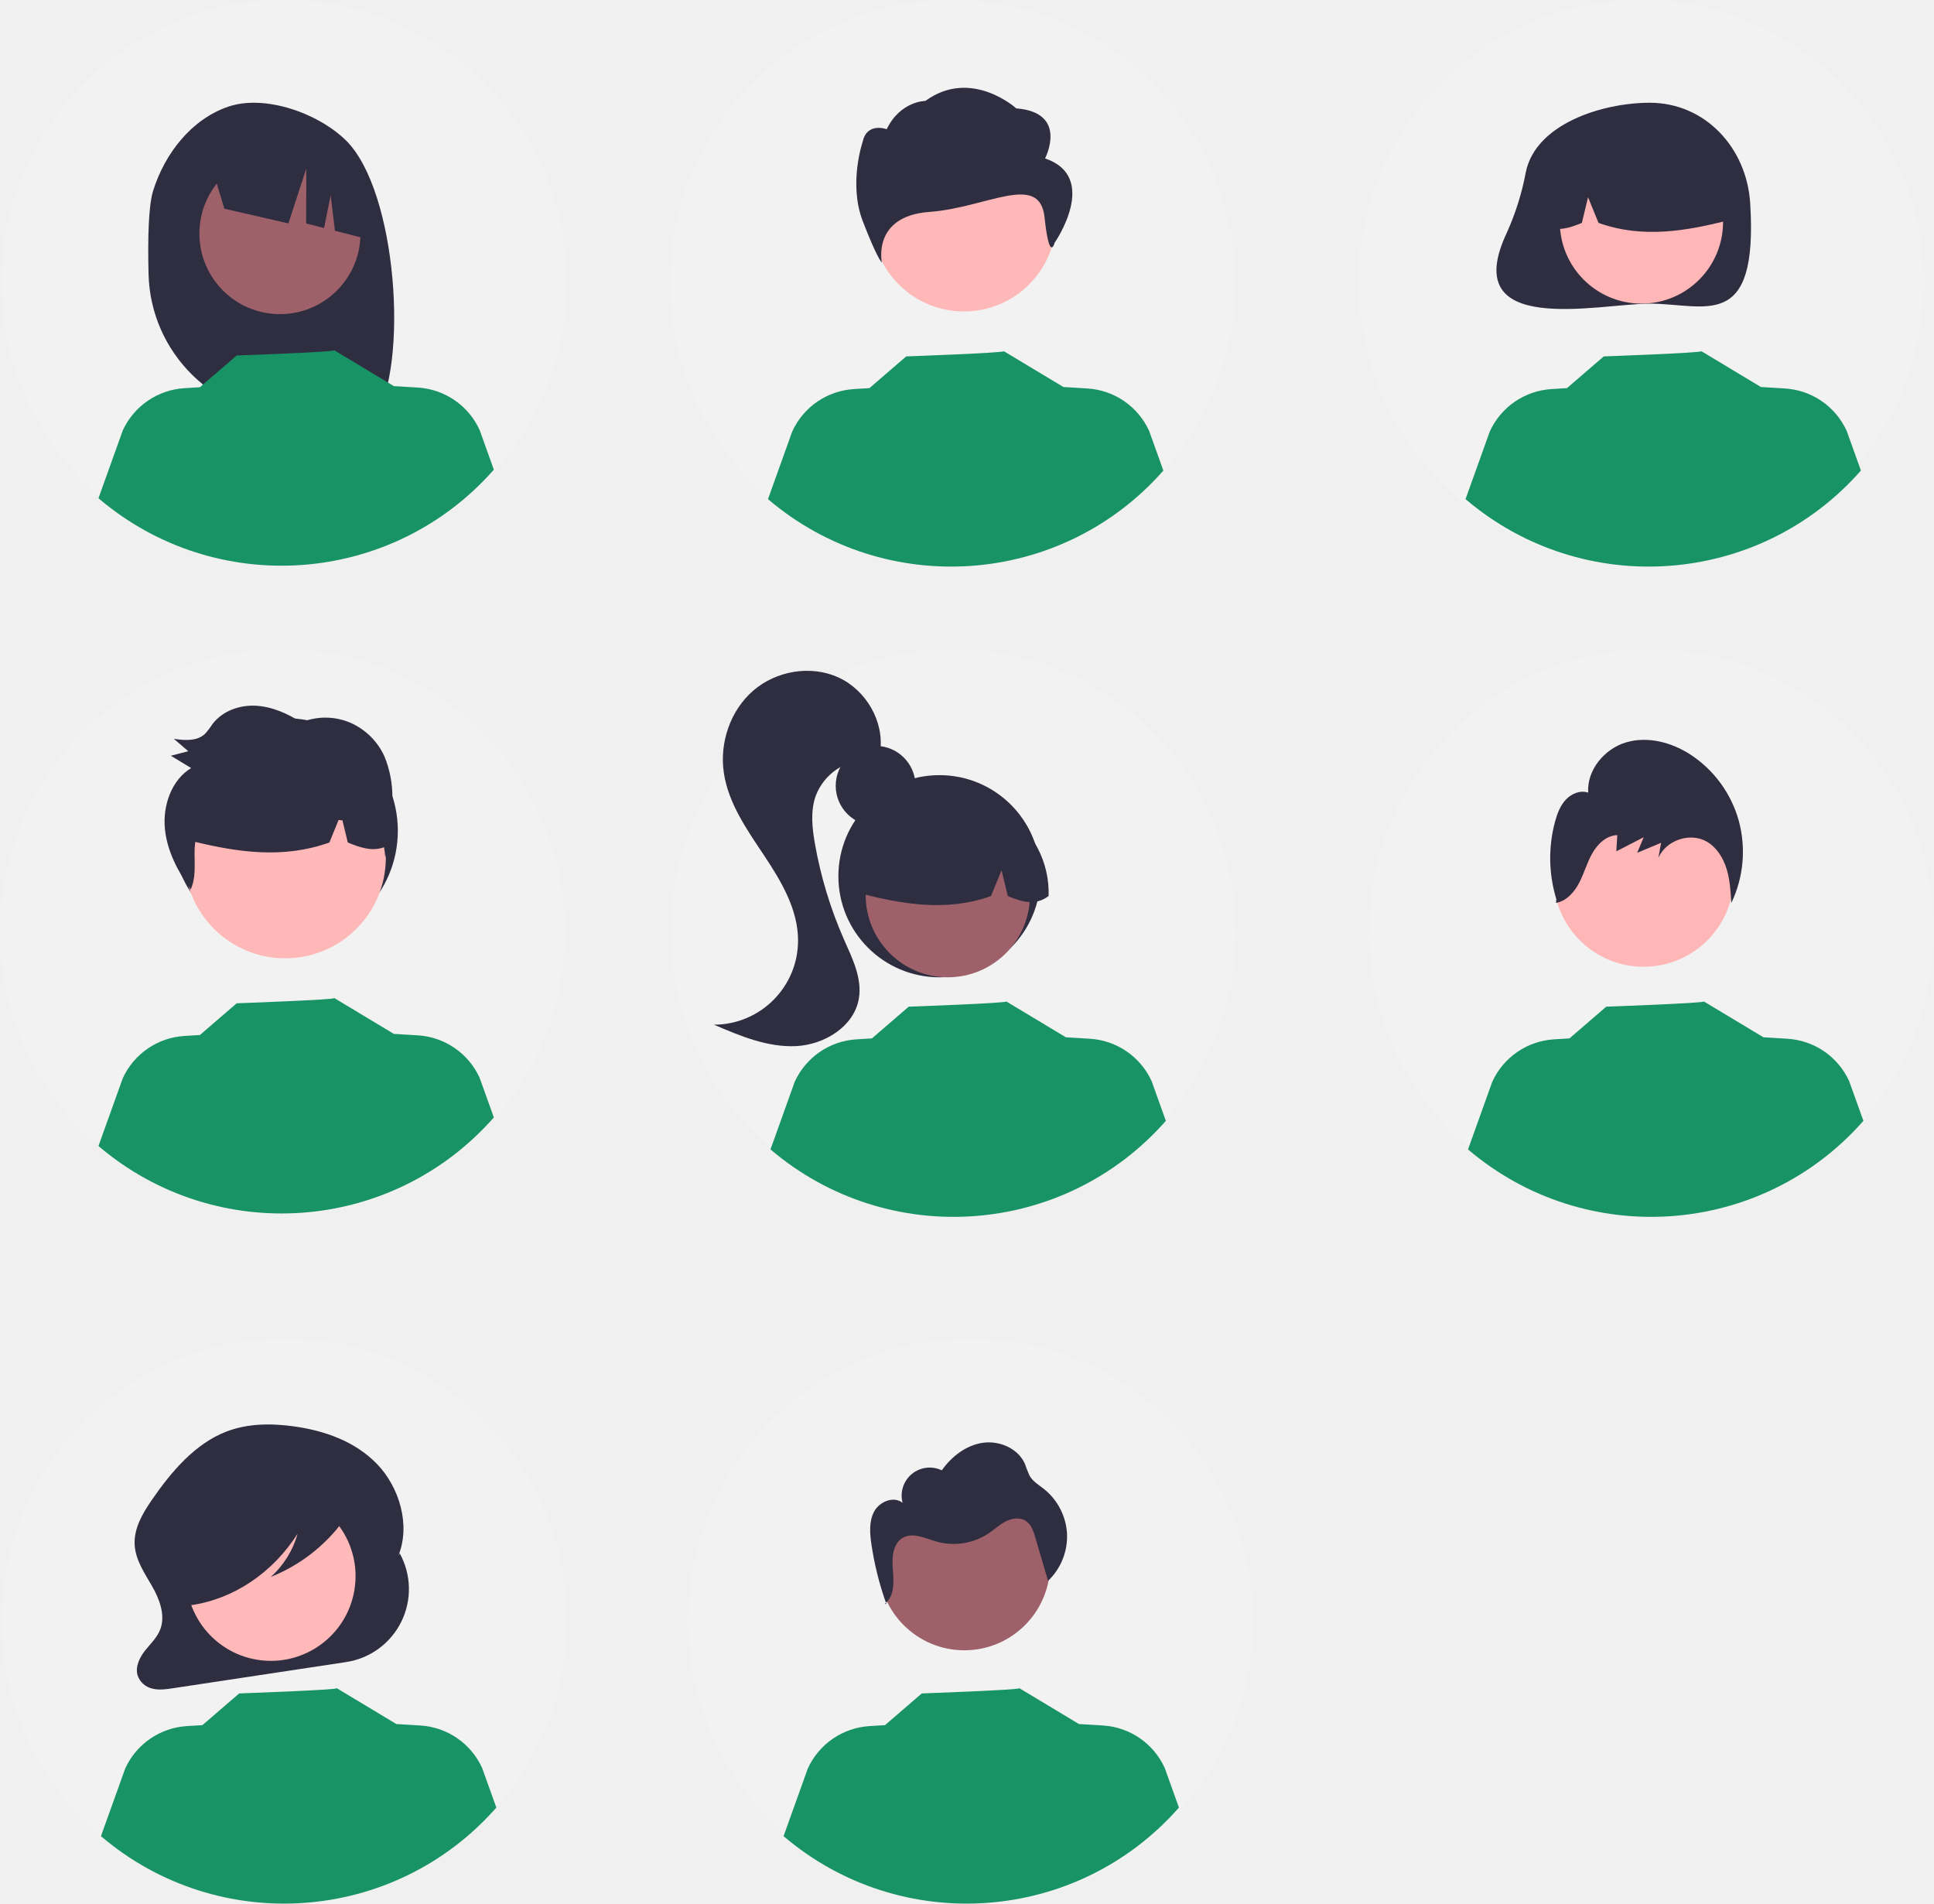
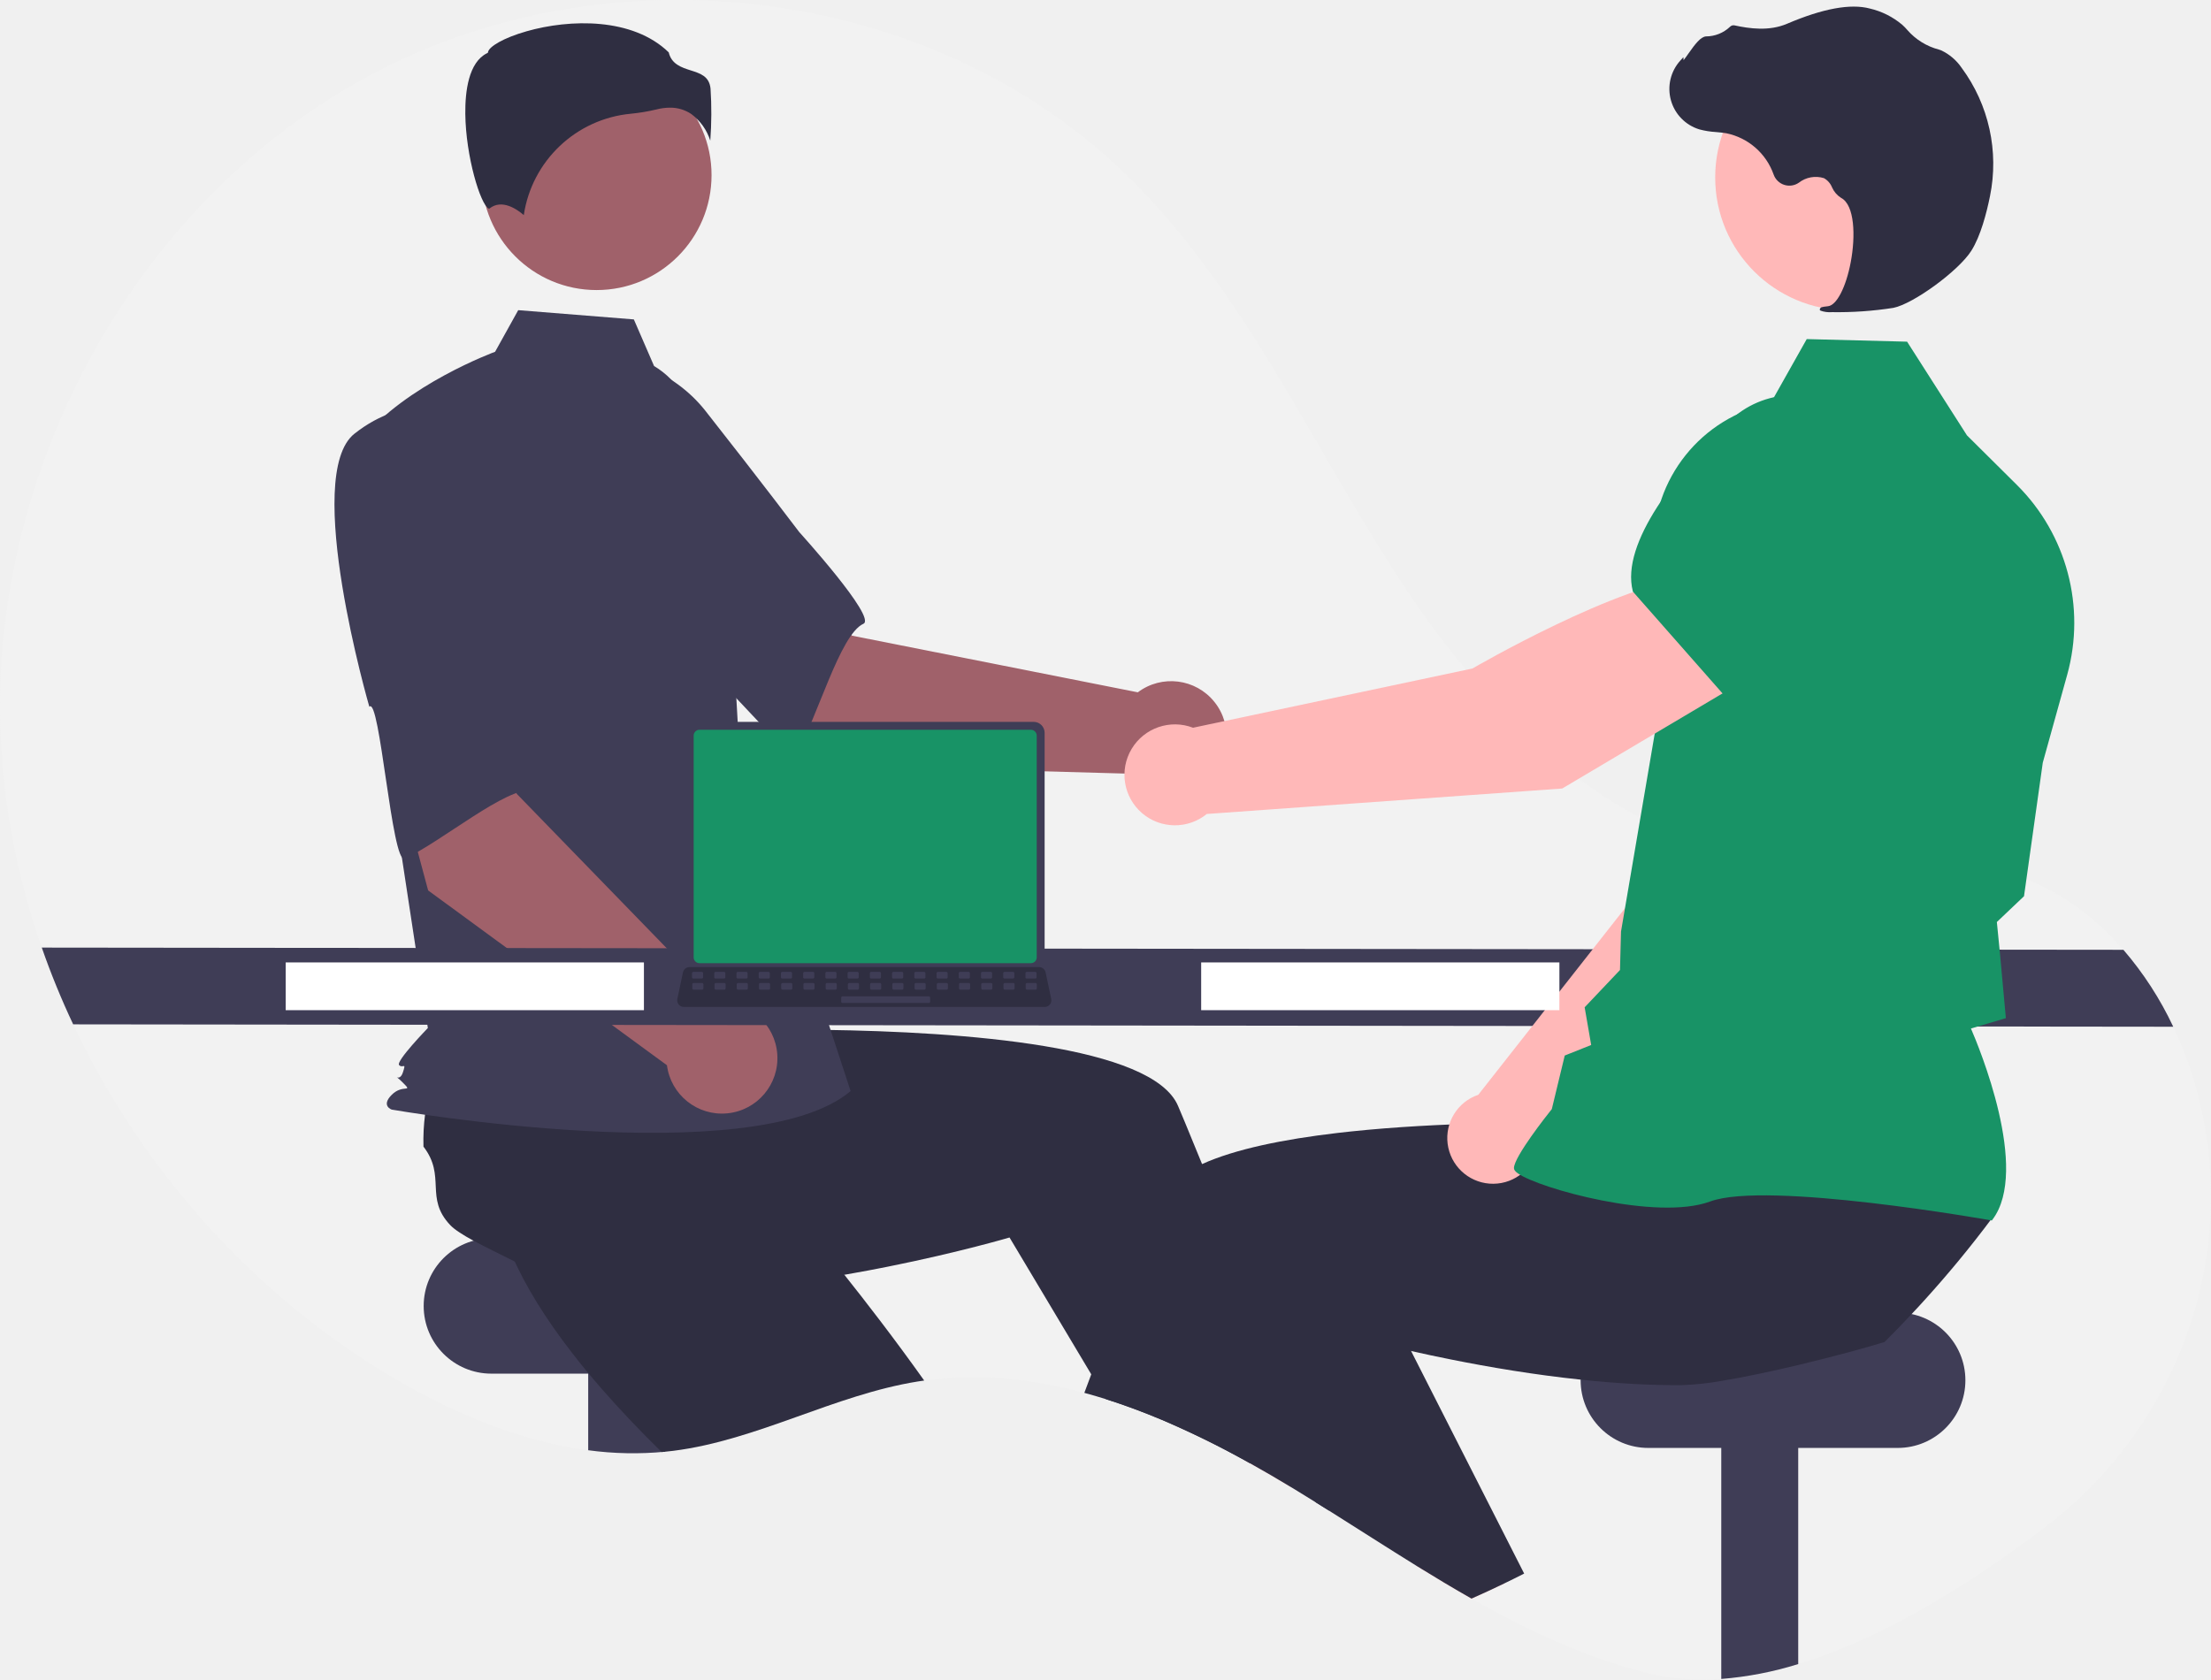
- <svg xmlns="http://www.w3.org/2000/svg" width="776.32" height="764.051" data-name="Layer 1" viewBox="0 0 776.32 764.051">
-   <circle cx="113.44" cy="373.971" r="113.44" fill="#f2f2f2" />
-   <circle cx="114.454" cy="333.464" r="45.236" fill="#2f2e41" />
-   <path fill="#f2f2f2" d="M439.335,181.616a113.44,113.44,0,1,1-113.239-113.641A113.147,113.147,0,0,1,439.335,181.616Z" transform="translate(-211.84 -67.97468)" />
-   <circle cx="382.63" cy="373.971" r="113.44" fill="#f2f2f2" />
-   <circle cx="382.3" cy="113.44" r="113.44" fill="#f2f2f2" />
-   <circle cx="658.78" cy="113.44" r="113.44" fill="#f2f2f2" />
-   <circle cx="662.88" cy="373.971" r="113.44" fill="#f2f2f2" />
-   <path fill="#f2f2f2" d="M439.335,718.585a113.44,113.44,0,1,1-113.44-113.44A112.938,112.938,0,0,1,439.335,718.585Z" transform="translate(-211.84 -67.97468)" />
-   <circle cx="389.59" cy="650.611" r="113.44" fill="#f2f2f2" />
-   <path fill="#2f2e41" d="M273.316,144.513c4.691-14.949,15.357-28.66,30.109-33.713,14.753-5.054,36.355,2.645,47.445,13.698,20.287,20.219,25.238,89.677,11.3,111.627-2.772-.147-12.339-.255-15.145-.36L343.057,222.534v13.099q-6.705-.207-13.516-.286A58.821,58.821,0,0,1,271.467,177.977C271.104,163.418,271.468,150.404,273.316,144.513Z" transform="translate(-211.84 -67.97468)" />
-   <circle cx="112.372" cy="93.753" r="32.33" fill="#9e616a" />
-   <path fill="#2f2e41" d="M296.311,133.335l37.224-18.639,0,0a46.787,46.787,0,0,1,27.403,38.764l.928,11.114-15.588-3.968-1.708-14.211-2.647,13.103-7.194-1.83.068-22.063-7.198,22.047-25.693-5.903Z" transform="translate(-211.84 -67.97468)" />
-   <circle cx="351.479" cy="315.388" r="16.016" fill="#2f2e41" />
-   <circle cx="377.104" cy="351.691" r="40.573" fill="#2f2e41" />
-   <circle cx="380.462" cy="359.284" r="32.97" fill="#9e616a" />
-   <path fill="#2f2e41" d="M614.692,393.65A37.767,37.767,0,0,0,557.273,426.61c16.8,4.218,34.45,7.446,52.366,1.009l4.231-10.355,2.494,10.363c5.456,2.23,10.926,4.117,16.396-.022A38.562,38.562,0,0,0,614.692,393.65Z" transform="translate(-211.84 -67.97468)" />
-   <path fill="#2f2e41" d="M548.407,339.886c-11.075-5.078-24.971-2.695-34.192,5.267-9.222,7.963-13.606,20.922-11.825,32.975,1.816,12.296,9.291,22.884,16.181,33.228,6.89,10.344,13.622,21.679,13.614,34.108a33.811,33.811,0,0,1-33.744,33.79c10.507,4.523,21.473,9.135,32.899,8.599,11.426-.536,23.403-7.882,25.267-19.168,1.343-8.132-2.647-16.062-5.974-23.602a166.953,166.953,0,0,1-11.668-38.409c-1.111-6.312-1.835-12.949.223-19.019a22.333,22.333,0,0,1,22.186-14.655l3.775-3.397C566.828,357.536,559.482,344.964,548.407,339.886Z" transform="translate(-211.84 -67.97468)" />
-   <path fill="#2f2e41" d="M824.323,137.043a106.585,106.585,0,0,1-7.605,24.271c-20.011,42.333,36.976,28.535,57.342,28.535,22.267,0,43.571,11.709,40.317-40.317-1.39-22.223-18.051-40.317-40.317-40.317C855.041,109.215,828.3,117.668,824.323,137.043Z" transform="translate(-211.84 -67.97468)" />
-   <circle cx="658.884" cy="89.102" r="32.762" fill="#ffb6b6" />
-   <path fill="#2f2e41" d="M848.475,123.68a37.528,37.528,0,0,1,57.056,32.752c-16.694,4.191-34.232,7.399-52.035,1.003l-4.204-10.29-2.479,10.297c-5.422,2.216-10.857,4.091-16.293-.021A38.318,38.318,0,0,1,848.475,123.68Z" transform="translate(-211.84 -67.97468)" />
-   <circle cx="114.472" cy="344.231" r="40.411" fill="#ffb8b8" />
-   <circle id="bf829f4c-57e2-46a5-971d-584c2690be65" cx="387.093" cy="627.963" r="34.415" fill="#9e616a" data-name="ab6171fa-7d69-4734-b81c-8dff60f9761b" />
-   <circle cx="386.924" cy="88.021" r="36.991" fill="#ffb8b8" />
-   <path id="bd502a69-4a38-4003-a7a1-fa248c8198be-240" fill="#2f2e41" d="M631.333,131.559s9.631-18.412-11.558-20.086c0,0-18.064-16.386-36.475-2.996,0,0-10.043,0-15.535,11.365,0,0-7.899-2.996-9.634,5.021,0,0-5.78,16.738,0,31.802s7.699,16.738,7.699,16.738-4.055-18.694,19.062-20.368,44.325-16.156,46.251,2.256,4.044,10.094,4.044,10.094S653.485,139.091,631.333,131.559Z" data-name="bf427902-b9bf-4946-b5d7-5c1c7e04535e" transform="translate(-211.84 -67.97468)" />
-   <circle cx="659.749" cy="351.812" r="36.211" fill="#ffb6b6" />
-   <path fill="#2f2e41" d="M372.289,691.442v-0l-.561,1.012c4.996-12.313.453-27.485-8.459-36.769-8.912-9.284-21.302-13.529-33.502-15.212-9.057-1.25-18.457-1.214-27.069,2.104-12.471,4.804-21.998,15.925-29.953,27.494-3.639,5.291-7.216,11.324-6.854,17.938.337,6.138,3.98,11.346,6.963,16.553,2.984,5.207,5.475,11.668,3.334,17.351-1.276,3.387-3.973,5.826-6.161,8.597s-3.988,6.515-2.931,9.991a8.152,8.152,0,0,0,6.073,5.278c2.645.616,5.39.214,8.069-.191L350.777,735.08A29.637,29.637,0,0,0,372.289,691.442Z" transform="translate(-211.84 -67.97468)" />
-   <circle cx="320.565" cy="700.596" r="33.999" fill="#ffb9b9" transform="translate(-634.1737 836.8236) rotate(-80.78253)" />
-   <path fill="#189366" d="M411.075,793.485a113.4,113.4,0,0,1-158.71,11.47l9.73-27.15a29.197,29.197,0,0,1,24.8-17.03l6.19-.38,14.76-12.73s39.77-1.42,39.18-2.1l24.09,14.49-.02-.1,9.47.58a29.184,29.184,0,0,1,24.8,17.03Z" transform="translate(-211.84 -67.97468)" />
-   <path fill="#189366" d="M685.075,793.485a113.4,113.4,0,0,1-158.71,11.47l9.73-27.15a29.197,29.197,0,0,1,24.8-17.03l6.19-.38,14.76-12.73s39.77-1.42,39.18-2.1l24.09,14.49-.02-.1,9.47.58a29.184,29.184,0,0,1,24.8,17.03Z" transform="translate(-211.84 -67.97468)" />
-   <path fill="#2f2e41" d="M352.814,669.041c-.878-4.643-5.613-6.766-9.67-7.795a93.151,93.151,0,0,0-36.036-1.979c-8.767,1.25-17.742,4.007-24.103,10.85a32.417,32.417,0,0,0-8.197,20.877,24.861,24.861,0,0,0,2.976,13.263c2.289,3.875,6.191,6.685,10.219,6.586l.408,1.419c17.07-2.378,32.926-12.999,42.913-28.744a36.825,36.825,0,0,1-10.759,17.38,67.034,67.034,0,0,0,28.937-22.302C351.521,675.915,353.481,672.573,352.814,669.041Z" transform="translate(-211.84 -67.97468)" />
-   <path fill="#189366" d="M410.075,516.485a113.4,113.4,0,0,1-158.71,11.47l9.73-27.15a29.197,29.197,0,0,1,24.8-17.03l6.19-.38,14.76-12.73s39.77-1.42,39.18-2.1l24.09,14.49-.02-.1,9.47.58a29.184,29.184,0,0,1,24.8,17.03Z" transform="translate(-211.84 -67.97468)" />
-   <path fill="#189366" d="M679.825,517.845a113.4,113.4,0,0,1-158.71,11.47l9.73-27.15a29.197,29.197,0,0,1,24.8-17.03l6.19-.38,14.76-12.73s39.77-1.42,39.18-2.1l24.09,14.49-.02-.1,9.47.58a29.184,29.184,0,0,1,24.8,17.03Z" transform="translate(-211.84 -67.97468)" />
-   <path fill="#189366" d="M959.825,517.845a113.4,113.4,0,0,1-158.71,11.47l9.73-27.15a29.197,29.197,0,0,1,24.8-17.03l6.19-.38,14.76-12.73s39.77-1.42,39.18-2.1l24.09,14.49-.02-.1,9.47.58a29.184,29.184,0,0,1,24.8,17.03Z" transform="translate(-211.84 -67.97468)" />
-   <path fill="#189366" d="M410.075,256.485a113.4,113.4,0,0,1-158.71,11.47l9.73-27.15a29.197,29.197,0,0,1,24.8-17.03l6.19-.38,14.76-12.73s39.77-1.42,39.18-2.1l24.09,14.49-.02-.1,9.47.58a29.184,29.184,0,0,1,24.8,17.03Z" transform="translate(-211.84 -67.97468)" />
-   <path fill="#189366" d="M678.825,256.845a113.4,113.4,0,0,1-158.71,11.47l9.73-27.15a29.197,29.197,0,0,1,24.8-17.03l6.19-.38,14.76-12.73s39.77-1.42,39.18-2.1l24.09,14.49-.02-.1,9.47.58a29.184,29.184,0,0,1,24.8,17.03Z" transform="translate(-211.84 -67.97468)" />
-   <path fill="#189366" d="M958.825,256.845a113.4,113.4,0,0,1-158.71,11.47l9.73-27.15a29.197,29.197,0,0,1,24.8-17.03l6.19-.38,14.76-12.73s39.77-1.42,39.18-2.1l24.09,14.49-.02-.1,9.47.58a29.184,29.184,0,0,1,24.8,17.03Z" transform="translate(-211.84 -67.97468)" />
-   <path fill="#2f2e41" d="M909.78,397.329A46.687,46.687,0,0,0,890.228,370.728c-7.602-4.863-17.089-7.345-25.702-4.774s-15.743,11.024-15.18,20.156c-3.109-1.058-6.643.35-8.919,2.754-2.276,2.405-3.499,5.64-4.376,8.86a56.325,56.325,0,0,0,.528,31.19l-.171,1.455c4.202-.695,7.389-4.3,9.371-8.142s3.122-8.103,5.271-11.85c2.148-3.747,5.715-7.09,9.97-7.207l-.375,6.505q5.492-2.829,10.983-5.659-1.306,3.125-2.612,6.249,4.796-2.005,9.592-4.009-.536,3.005-1.072,6.009c3.171-7.217,12.977-10.388,19.648-6.353,3.874,2.344,6.416,6.52,7.753,10.906s1.601,9.026,1.857,13.611A47.6,47.6,0,0,0,909.78,397.329Z" transform="translate(-211.84 -67.97468)" />
-   <path fill="#2f2e41" d="M567.663,711.848c-.068-.188-.129-.379-.196-.567-.133.117-.259.237-.403.346Z" transform="translate(-211.84 -67.97468)" />
-   <path fill="#2f2e41" d="M640.158,683.694a24.742,24.742,0,0,0-9.239-18.059c-2.006-1.586-4.326-2.926-5.654-5.111a34.966,34.966,0,0,1-1.921-4.79c-2.642-6.288-10.171-9.63-16.925-8.678s-12.599,5.495-16.536,11.065a11.255,11.255,0,0,0-15.74,13.046c-3.498-2.818-9.155-.564-11.338,3.361-2.183,3.925-1.837,8.728-1.188,13.172a124.459,124.459,0,0,0,5.849,23.58c3.406-2.999,3.196-8.46,2.78-13.077-.432-4.796-.173-10.652,4.021-13.019,4.052-2.287,8.97.224,13.438,1.522a25.396,25.396,0,0,0,21.008-3.304c2.327-1.575,4.399-3.547,6.908-4.813s5.702-1.705,8.037-.143c2.133,1.427,3.001,4.087,3.726,6.549q2.58,8.75,5.161,17.501A24.742,24.742,0,0,0,640.158,683.694Z" transform="translate(-211.84 -67.97468)" />
-   <path fill="#2f2e41" d="M368.947,398.033a89.422,89.422,0,0,0,.389-9.077,42.726,42.726,0,0,0-3.223-17.495,26.883,26.883,0,0,0-14.066-13.589,25.665,25.665,0,0,0-19.243.017c-5.57-3.519-11.759-6.309-18.276-6.654-6.518-.346-13.409,2.072-17.425,7.395a28.44,28.44,0,0,1-3.044,3.955c-3.229,2.99-8.135,2.559-12.426,1.947q2.887,2.474,5.776,4.949-3.495.913-6.99,1.826,4.079,2.474,8.157,4.947c-7.893,4.738-11.481,15.078-10.533,24.47.897,8.892,5.189,17.022,10.321,24.249,2.047-4.32,1.606-9.489,1.572-14.354a32.487,32.487,0,0,1,.288-4.72c17.343,4.157,35.464,6.825,53.84.223l3.688-9.026c.518.053,1.035.103,1.553.158l2.137,8.876c4.844,1.98,9.698,3.71,14.554,1.892.236,1.371.379,2.77.488,4.115.417-1.609.778-3.229,1.104-4.856a14.359,14.359,0,0,0,1.839-1.175A39.512,39.512,0,0,0,368.947,398.033Z" transform="translate(-211.84 -67.97468)" />
+ <svg xmlns="http://www.w3.org/2000/svg" data-name="Layer 1" width="833.222" height="633.11" viewBox="0 0 833.222 633.11">
+   <path d="M954.314,708.907c-27.3,20.79-60.56,41.85-93.26,51.78a132.151,132.151,0,0,1-29,5.61,87.682,87.682,0,0,1-27.45-2.13c-23.6-5.87-45.49-16.15-66.67-28.16-6.92-3.93-13.76-8.04-20.56-12.24-11.1-6.86-22.09-13.96-33.11-20.89-1.65-1.05-3.29-2.08-4.94-3.1h-.01q-3.99-2.505-8-4.94c-.47-.29-.94-.57-1.42-.86q-7.575-4.59-15.41-8.97c-.64-.35-1.28-.71-1.92-1.06a337.758,337.758,0,0,0-31.12-15.23c-6.98-2.94-14.05-5.59-21.19-7.85h-.01c-2.73-.86-5.47-1.67-8.22-2.41a172.032,172.032,0,0,0-25.14-4.92,137.461,137.461,0,0,0-35.21.28c-.79.11-1.57.22-2.36.35-31.6,5.06-60.44,22.12-92.18,26.14-1.03.13-2.05.25-3.08.34-.44.04-.88.09-1.32.12a126.185,126.185,0,0,1-27.68-.68c-25.63-3.38-50.59-13.87-73.06-27.09-52.53-30.91-95.13-78.42-121.03-133.44a297.454,297.454,0,0,1-11.83-28.93,278.47,278.47,0,0,1-15.67-84.85c-2.43-100.36,54.6-201.05,144.14-246.44,89.55-45.39,207.35-30.38,279.57,39.35,43.81,42.3,69.16,99.62,102.13,150.83,32.97,51.2,79.83,100.11,140.27,107.57,30.79,3.8,63.01-3.55,92.52,6.01,16.34,5.3,30.28,15.44,41.51,28.36a127.185,127.185,0,0,1,18.78,29,141.927,141.927,0,0,1,8.73,23.54c.41,1.49.79,2.98,1.16,4.47C1026.974,608.507,1003.484,671.447,954.314,708.907Z" transform="translate(-183.3889 -133.445)" fill="#f2f2f2" />
+   <rect x="159.665" y="466.772" width="145" height="51" rx="25.5" fill="#3f3d56" />
+   <path d="M434.054,638.217v42.43a125.553,125.553,0,0,1-29-.56v-41.87Z" transform="translate(-183.3889 -133.445)" fill="#3f3d56" />
+   <path d="M531.674,653.817c-.79.11-1.57.22-2.36.35-31.6,5.06-60.44,22.12-92.18,26.14-1.03.13-2.05.25-3.08.34-.44.04-.88.09-1.32.12-7.75-7.59-15.5-15.67-22.78-24.04-3.95-4.53-7.77-9.15-11.36-13.83-9.32-12.08-17.22-24.5-22.44-36.7.53-5.85-3.11-19.38-4.85-29.74l-.01-.01c-.74-4.35-1.14-8.13-.77-10.56,2.12-14.02,13.57-12.41,17.09-26.15a77.5,77.5,0,0,1,10.11-7.11c.59-.35,1.19-.7,1.81-1.05l38.2-26.4,14.6,14.32,22.22,21.8,24.08,23.61-20.44,20.65s17.08,19.69,37.05,45.94C520.604,638.547,526.174,646.077,531.674,653.817Z" transform="translate(-183.3889 -133.445)" fill="#2f2e41" />
+   <path d="M861.054,638.217v122.47a132.151,132.151,0,0,1-29,5.61v-128.08Z" transform="translate(-183.3889 -133.445)" fill="#3f3d56" />
+   <rect x="595.665" y="494.772" width="145" height="51" rx="25.5" fill="#3f3d56" />
+   <path d="M669.894,693.977q-7.575-4.59-15.41-8.97c-.64-.35-1.28-.71-1.92-1.06l3.44-1.47,9.28-3.99.09-.04.1.34Z" transform="translate(-183.3889 -133.445)" fill="#ffb6b6" />
+   <path d="M684.264,702.877c-1.65-1.05-3.29-2.08-4.94-3.1h-.01q-3.99-2.505-8-4.94c-.47-.29-.94-.57-1.42-.86q-7.575-4.59-15.41-8.97c-.64-.35-1.28-.71-1.92-1.06a337.758,337.758,0,0,0-31.12-15.23c-6.98-2.94-14.05-5.59-21.19-7.85h-.01l-5.61-9.39-25.25-42.29-5.55-9.29s-18.93,5.6-45.72,10.97c-9.75,1.96-20.53,3.88-31.84,5.5-12.09,1.72-24.77,3.09-37.37,3.75-6.01.32-12,.48-17.9.43-15.25-.1-29.9-1.53-42.73-4.93-4.28-4.02-17.18-9.49-26.42-14.5h-.01c-3.88-2.1-7.1-4.11-8.79-5.9-9.74-10.3-1.42-18.33-10.08-29.57a78.018,78.018,0,0,1,.63-12.34c.09-.68.18-1.37.29-2.07l2.73-46.36,20.28-2.68,30.86-4.08,33.43-4.42,3.68,28.82s26.03-1.32,59.01-.88c52.97.72,123.85,6,133.45,28.66.9,2.13,1.8,4.28,2.7,6.43q3.21,7.71,6.36,15.5c7.61,18.8,14.87,37.78,21.5,55.72,4.12,11.16,8,21.92,11.57,31.99,2.87,8.1,5.53,15.76,7.96,22.81,2.22,6.44,4.23,12.37,6.02,17.69C683.724,701.267,683.994,702.087,684.264,702.877Z" transform="translate(-183.3889 -133.445)" fill="#2f2e41" />
+   <path d="M497.708,421.99l-64.055-54.401,41.675-42.177,29.075,47.623,107.774,21.367a20.9,20.9,0,1,1-2.97,30.678Z" transform="translate(-183.3889 -133.445)" fill="#a0616a" />
+   <path d="M377.042,296.092c-7.403,24.083,63.1,81.52,63.1,81.52.783-5.782,40.756,44.073,43.475,39.558,7.729-12.832,16.234-44.552,25.157-48.606,5.103-2.318-24.171-34.543-24.171-34.543s-14.933-19.756-34.649-44.794a53.412,53.412,0,0,0-47.084-20.961S384.445,272.009,377.042,296.092Z" transform="translate(-183.3889 -133.445)" fill="#3f3d56" />
+   <circle cx="224.825" cy="66.009" r="43.324" fill="#a0616a" />
+   <path d="M429.876,271.412c9.334,5.549,14.917,15.744,18.122,26.119a247.516,247.516,0,0,1,10.636,59.137l3.385,60.089,41.926,127.947c-36.336,30.746-172.919,6.988-172.919,6.988s-4.193-1.397,0-5.59,8.274-.478,4.082-4.671-1.302.478.095-3.715,0-1.397-1.398-2.795,10.819-13.976,10.819-13.976L333.445,447.503,319.47,299.363c16.771-20.963,50.498-33.321,50.498-33.321l8.715-15.687,43.574,3.486Z" transform="translate(-183.3889 -133.445)" fill="#3f3d56" />
+   <path d="M443.928,176.437a20.078,20.078,0,0,1,7.133,10.02,141.018,141.018,0,0,0,.093-19.659c-.511-4.601-3.75-5.636-7.5-6.835-3.387-1.083-7.218-2.307-8.248-6.774-13.619-13.248-37.326-12.58-53.55-7.959-8.928,2.543-14.065,5.81-14.524,7.724l-.095.394-.363.181c-6.882,3.441-8.221,14.306-8.133,22.815.168,16.031,5.703,34.239,8.821,35.718.165.078.207.048.278-.012h0c4.695-3.752,10.424.285,12.941,2.48a45.059,45.059,0,0,1,40.346-38.219,70.703,70.703,0,0,0,9.724-1.631,20.472,20.472,0,0,1,4.968-.652A14.137,14.137,0,0,1,443.928,176.437Z" transform="translate(-183.3889 -133.445)" fill="#2f2e41" />
+   <path d="M389.338,487.262,376.085,480.475a3.632,3.632,0,0,1,3.276-6.397l13.253,6.787a3.632,3.632,0,0,1-3.276,6.397Z" transform="translate(-183.3889 -133.445)" fill="#189366" />
+   <path d="M344.735,469.078l-21.801-81.162,58.259-11.028-3.133,55.709,76.547,78.818A20.9,20.9,0,1,1,434.732,534.973Z" transform="translate(-183.3889 -133.445)" fill="#a0616a" />
+   <path d="M316.972,296.916c-19.775,15.612,5.606,102.935,5.606,102.935,3.93-4.313,8.496,59.425,13.299,57.255,13.651-6.168,38.673-27.438,48.319-25.704,5.516.992-.263-42.159-.263-42.159s-1.063-24.742-3.061-56.548a53.412,53.412,0,0,0-26.836-44.001S336.747,281.305,316.972,296.916Z" transform="translate(-183.3889 -133.445)" fill="#3f3d56" />
+   <path d="M1002.384,520.457l-791.42-.9a297.454,297.454,0,0,1-11.83-28.93l784.47.83A127.185,127.185,0,0,1,1002.384,520.457Z" transform="translate(-183.3889 -133.445)" fill="#3f3d56" />
+   <path d="M750.314,730.277q-6.135,2.97-12.38,5.73c-6.92-3.93-13.76-8.04-20.56-12.24l25.22-11.08Z" transform="translate(-183.3889 -133.445)" fill="#ffb6b6" />
+   <path d="M934.194,592.477q-6.15,8.25-12.69,16.17-6.03,7.305-12.38,14.33c-1.75,1.94-3.52,3.87-5.33,5.78q-4.995,5.355-10.21,10.53c-6.26,1.97-18.94,5.44-32.53,8.68-9.89,2.35-20.26,4.58-29,6a104.486,104.486,0,0,1-14.81,1.58c-5.9.05-11.89-.11-17.9-.43-6.78-.36-13.57-.92-20.28-1.64-17.45-1.83-34.35-4.68-48.93-7.61-5.34-1.06-10.36-2.14-14.98-3.19-8.75-1.97-16.07-3.81-21.37-5.21-5.97-1.56-9.37-2.57-9.37-2.57l-14.95,25.04-7.76,12.99-5.7,9.55-1.52,2.53c-.64-.35-1.28-.71-1.92-1.06a337.758,337.758,0,0,0-31.12-15.23c-6.98-2.94-14.05-5.59-21.19-7.85h-.01c-2.73-.86-5.47-1.67-8.22-2.41q1.29-3.465,2.61-6.98,2.46-6.555,5.02-13.23c3.69-9.64,7.51-19.42,11.44-29.15,3.22-7.99,6.5-15.95,9.82-23.8,1.53-3.62,4.64-6.8,8.99-9.59a52.323,52.323,0,0,1,6.49-3.48c12.45-5.67,30.79-9.36,51-11.73,1.67-.19,3.35-.38,5.04-.56,16.73-1.76,34.48-2.67,51.08-3.09,8.31-.21,16.33-.29,23.79-.3q3.615,0,7.03.02h.01c6.15.03,11.81.12,16.79.22.97.02,1.91.05,2.83.07h.01c.62.01,1.23.03,1.83.04,10.89.28,17.57.62,17.57.62l2.59-20.32.53-4.1.5-3.9v-.01l.06-.49.41-.01,7.2-.14,60.52-1.18,33.06-.65-5.24,22.46-8.65,37.06C905.234,592.097,934.494,587.507,934.194,592.477Z" transform="translate(-183.3889 -133.445)" fill="#2f2e41" />
+   <path d="M757.774,726.577c-2.47,1.26-4.96,2.5-7.46,3.7q-6.135,2.97-12.38,5.73c-6.92-3.93-13.76-8.04-20.56-12.24-11.1-6.86-22.09-13.96-33.11-20.89-1.65-1.05-3.29-2.08-4.94-3.1h-.01c-4.54-6.74-9.17-13.76-13.84-20.99-.07-.1-.13-.2-.19-.3q-1.8-2.76-3.58-5.56c-7.47-11.7-14.98-23.9-22.27-36.36l18.46-8.62,34.32-16.02,5.92-2.76,17.02,33.51,15.18,29.89,3.38,6.65Z" transform="translate(-183.3889 -133.445)" fill="#2f2e41" />
+   <path d="M762.946,565.695l87.501-84.384,24.252-68.67L838.926,397.086c-18.375,17.601-38.237,72.424-38.237,72.424L740.477,546.115c-.469.161-.937.331-1.399.535a17.231,17.231,0,1,0,23.869,19.045Z" transform="translate(-183.3889 -133.445)" fill="#ffb8b8" />
+   <path d="M828.86,404.753l45.375,14.405.171-.028c16.889-2.829,30.903-30.412,39.684-53.054a31.596,31.596,0,0,0-16.087-40.025h0a31.666,31.666,0,0,0-33.165,4.184l-23.301,19.039Z" transform="translate(-183.3889 -133.445)" fill="#189366" />
+   <path d="M934.012,593.49l.265-.352c14.157-18.776-5.206-65.273-8.133-72.017l13.164-3.899-2.294-25.064-1.105-11.176L946.143,471.262l.034-.248,7.039-50.092,9.21-33.154A73.285,73.285,0,0,0,943.465,316.233L924.638,297.54l-22.556-35.306-37.819-.976-13.6,24.159a55.141,55.141,0,0,0-44.103,55.179l1.28,64.316L794.269,484.598l-.381,14.475-13.319,14.055,2.462,14.21-9.963,3.969-4.875,20.191c-1.862,2.33-14.156,17.87-14.268,22.202-.017.65.447,1.292,1.459,2.016,7.958,5.694,52.437,18.031,72.456,10.614,21.323-7.894,104.895,6.932,105.737,7.083Z" transform="translate(-183.3889 -133.445)" fill="#189366" />
+   <circle cx="696.48" cy="66.885" r="50.104" fill="#ffb8b8" />
+   <path d="M873.756,251.104a136.267,136.267,0,0,0,23.181-1.62c7.599-1.545,24.599-14.003,29.339-21.5h0c3.521-5.57,5.772-14.268,7.042-20.583a60.914,60.914,0,0,0-10.654-48.358,19.245,19.245,0,0,0-7.773-6.634c-.278-.109-.565-.205-.855-.288a23.745,23.745,0,0,1-11.812-7.309,19.586,19.586,0,0,0-1.964-2.021,29.248,29.248,0,0,0-12.203-6.127c-7.254-1.941-17.752-.014-31.202,5.733-6.757,2.888-14.147,1.843-19.832.609a1.86,1.86,0,0,0-1.751.6,13.132,13.132,0,0,1-8.925,3.558c-2.032.089-4.164,2.903-6.741,6.572-.585.833-1.267,1.805-1.759,2.396l-.066-1.136-1.149,1.267a15.935,15.935,0,0,0,7.194,25.961,31.076,31.076,0,0,0,6.25.996c1.279.115,2.602.234,3.87.454a24.025,24.025,0,0,1,17.853,15.59,6.283,6.283,0,0,0,9.483,3.05,10.381,10.381,0,0,1,9.459-1.722,6.891,6.891,0,0,1,3.046,3.455,8.98,8.98,0,0,0,3.408,3.976c5.15,2.655,5.505,14.417,3.655,24.222-1.783,9.451-5.307,16.288-8.57,16.626-2.512.26-2.799.438-2.981.883l-.162.398.282.372A10.261,10.261,0,0,0,873.756,251.104Z" transform="translate(-183.3889 -133.445)" fill="#2f2e41" />
+   <path d="M841.302,389.605l-19.319-38.516c-28.041,1.915-83.695,34.337-83.695,34.337L632.99,407.752a19.023,19.023,0,1,0,5.186,32.508L772.123,430.659Z" transform="translate(-183.3889 -133.445)" fill="#ffb8b8" />
+   <path d="M833.51,395.929l50.454-37.495,8.887-32.027a34.982,34.982,0,0,0-10.521-35.394h0a34.899,34.899,0,0,0-47.624,1.537c-18.987,18.951-40.642,45.39-35.99,63.723l.047.186Z" transform="translate(-183.3889 -133.445)" fill="#189366" />
+   <rect x="452.665" y="362.772" width="135" height="18" fill="#fff" />
+   <rect x="107.665" y="362.772" width="135" height="18" fill="#fff" />
+   <path d="M441.818,409.655v85.704a4.122,4.122,0,0,0,4.119,4.119H572.941a4.122,4.122,0,0,0,4.119-4.119v-85.704a4.124,4.124,0,0,0-4.119-4.115H445.937A4.124,4.124,0,0,0,441.818,409.655Z" transform="translate(-183.3889 -133.445)" fill="#3f3d56" />
+   <path d="M444.797,410.722v83.58a2.205,2.205,0,0,0,2.201,2.201H571.884a2.205,2.205,0,0,0,2.201-2.201V410.722a2.206,2.206,0,0,0-2.201-2.206H446.999A2.206,2.206,0,0,0,444.797,410.722Z" transform="translate(-183.3889 -133.445)" fill="#189366" />
+   <path d="M439.161,512.074a2.47,2.47,0,0,0,1.943.93h135.992A2.502,2.502,0,0,0,579.543,509.988l-2.111-10.027a2.507,2.507,0,0,0-1.558-1.818,2.425,2.425,0,0,0-.888-.168H443.208a2.425,2.425,0,0,0-.888.168,2.507,2.507,0,0,0-1.558,1.818l-2.111,10.027A2.5,2.5,0,0,0,439.161,512.074Z" transform="translate(-183.3889 -133.445)" fill="#2f2e41" />
+   <rect x="569.832" y="499.781" width="4.188" height="2.513" rx="0.488" transform="translate(960.4626 868.6308) rotate(-180)" fill="#3f3d56" />
+   <rect x="561.455" y="499.781" width="4.188" height="2.513" rx="0.488" transform="translate(943.7086 868.6308) rotate(-180)" fill="#3f3d56" />
+   <rect x="553.078" y="499.781" width="4.188" height="2.513" rx="0.488" transform="translate(926.9547 868.6308) rotate(-180)" fill="#3f3d56" />
+   <rect x="544.701" y="499.781" width="4.188" height="2.513" rx="0.488" transform="translate(910.2007 868.6308) rotate(-180)" fill="#3f3d56" />
+   <rect x="536.324" y="499.781" width="4.188" height="2.513" rx="0.488" transform="translate(893.4467 868.6308) rotate(-180)" fill="#3f3d56" />
+   <rect x="527.947" y="499.781" width="4.188" height="2.513" rx="0.488" transform="translate(876.6928 868.6308) rotate(-180)" fill="#3f3d56" />
+   <rect x="519.57" y="499.781" width="4.188" height="2.513" rx="0.488" transform="translate(859.9388 868.6308) rotate(-180)" fill="#3f3d56" />
+   <rect x="511.193" y="499.781" width="4.188" height="2.513" rx="0.488" transform="translate(843.1848 868.6308) rotate(-180)" fill="#3f3d56" />
+   <rect x="502.816" y="499.781" width="4.188" height="2.513" rx="0.488" transform="translate(826.4309 868.6308) rotate(-180)" fill="#3f3d56" />
+   <rect x="494.439" y="499.781" width="4.188" height="2.513" rx="0.488" transform="translate(809.6769 868.6308) rotate(-180)" fill="#3f3d56" />
+   <rect x="486.062" y="499.781" width="4.188" height="2.513" rx="0.488" transform="translate(792.9229 868.6308) rotate(-180)" fill="#3f3d56" />
+   <rect x="477.685" y="499.781" width="4.188" height="2.513" rx="0.488" transform="translate(776.169 868.6308) rotate(-180)" fill="#3f3d56" />
+   <rect x="469.308" y="499.781" width="4.188" height="2.513" rx="0.488" transform="translate(759.415 868.6308) rotate(-180)" fill="#3f3d56" />
+   <rect x="460.931" y="499.781" width="4.188" height="2.513" rx="0.488" transform="translate(742.6611 868.6308) rotate(-180)" fill="#3f3d56" />
+   <rect x="452.554" y="499.781" width="4.188" height="2.513" rx="0.488" transform="translate(725.9071 868.6308) rotate(-180)" fill="#3f3d56" />
+   <rect x="444.177" y="499.781" width="4.188" height="2.513" rx="0.488" transform="translate(709.1531 868.6308) rotate(-180)" fill="#3f3d56" />
+   <rect x="569.931" y="503.97" width="4.188" height="2.513" rx="0.488" transform="translate(960.6605 877.0078) rotate(-180)" fill="#3f3d56" />
+   <rect x="561.554" y="503.97" width="4.188" height="2.513" rx="0.488" transform="translate(943.9066 877.0078) rotate(-180)" fill="#3f3d56" />
+   <rect x="553.177" y="503.97" width="4.188" height="2.513" rx="0.488" transform="translate(927.1526 877.0078) rotate(-180)" fill="#3f3d56" />
+   <rect x="544.8" y="503.97" width="4.188" height="2.513" rx="0.488" transform="translate(910.3987 877.0078) rotate(-180)" fill="#3f3d56" />
+   <rect x="536.423" y="503.97" width="4.188" height="2.513" rx="0.488" transform="translate(893.6447 877.0078) rotate(-180)" fill="#3f3d56" />
+   <rect x="528.046" y="503.97" width="4.188" height="2.513" rx="0.488" transform="translate(876.8907 877.0078) rotate(-180)" fill="#3f3d56" />
+   <rect x="519.669" y="503.97" width="4.188" height="2.513" rx="0.488" transform="translate(860.1368 877.0078) rotate(-180)" fill="#3f3d56" />
+   <rect x="511.292" y="503.97" width="4.188" height="2.513" rx="0.488" transform="translate(843.3828 877.0078) rotate(-180)" fill="#3f3d56" />
+   <rect x="502.915" y="503.97" width="4.188" height="2.513" rx="0.488" transform="translate(826.6288 877.0078) rotate(-180)" fill="#3f3d56" />
+   <rect x="494.538" y="503.97" width="4.188" height="2.513" rx="0.488" transform="translate(809.8749 877.0078) rotate(-180)" fill="#3f3d56" />
+   <rect x="486.161" y="503.97" width="4.188" height="2.513" rx="0.488" transform="translate(793.1209 877.0078) rotate(-180)" fill="#3f3d56" />
+   <rect x="477.784" y="503.97" width="4.188" height="2.513" rx="0.488" transform="translate(776.3669 877.0078) rotate(-180)" fill="#3f3d56" />
+   <rect x="469.407" y="503.97" width="4.188" height="2.513" rx="0.488" transform="translate(759.613 877.0078) rotate(-180)" fill="#3f3d56" />
+   <rect x="461.03" y="503.97" width="4.188" height="2.513" rx="0.488" transform="translate(742.859 877.0078) rotate(-180)" fill="#3f3d56" />
+   <rect x="452.653" y="503.97" width="4.188" height="2.513" rx="0.488" transform="translate(726.1051 877.0078) rotate(-180)" fill="#3f3d56" />
+   <rect x="444.276" y="503.97" width="4.188" height="2.513" rx="0.488" transform="translate(709.3511 877.0078) rotate(-180)" fill="#3f3d56" />
+   <rect x="500.402" y="508.996" width="33.508" height="2.513" rx="0.488" transform="translate(850.9221 887.0602) rotate(-180)" fill="#3f3d56" />
</svg>
